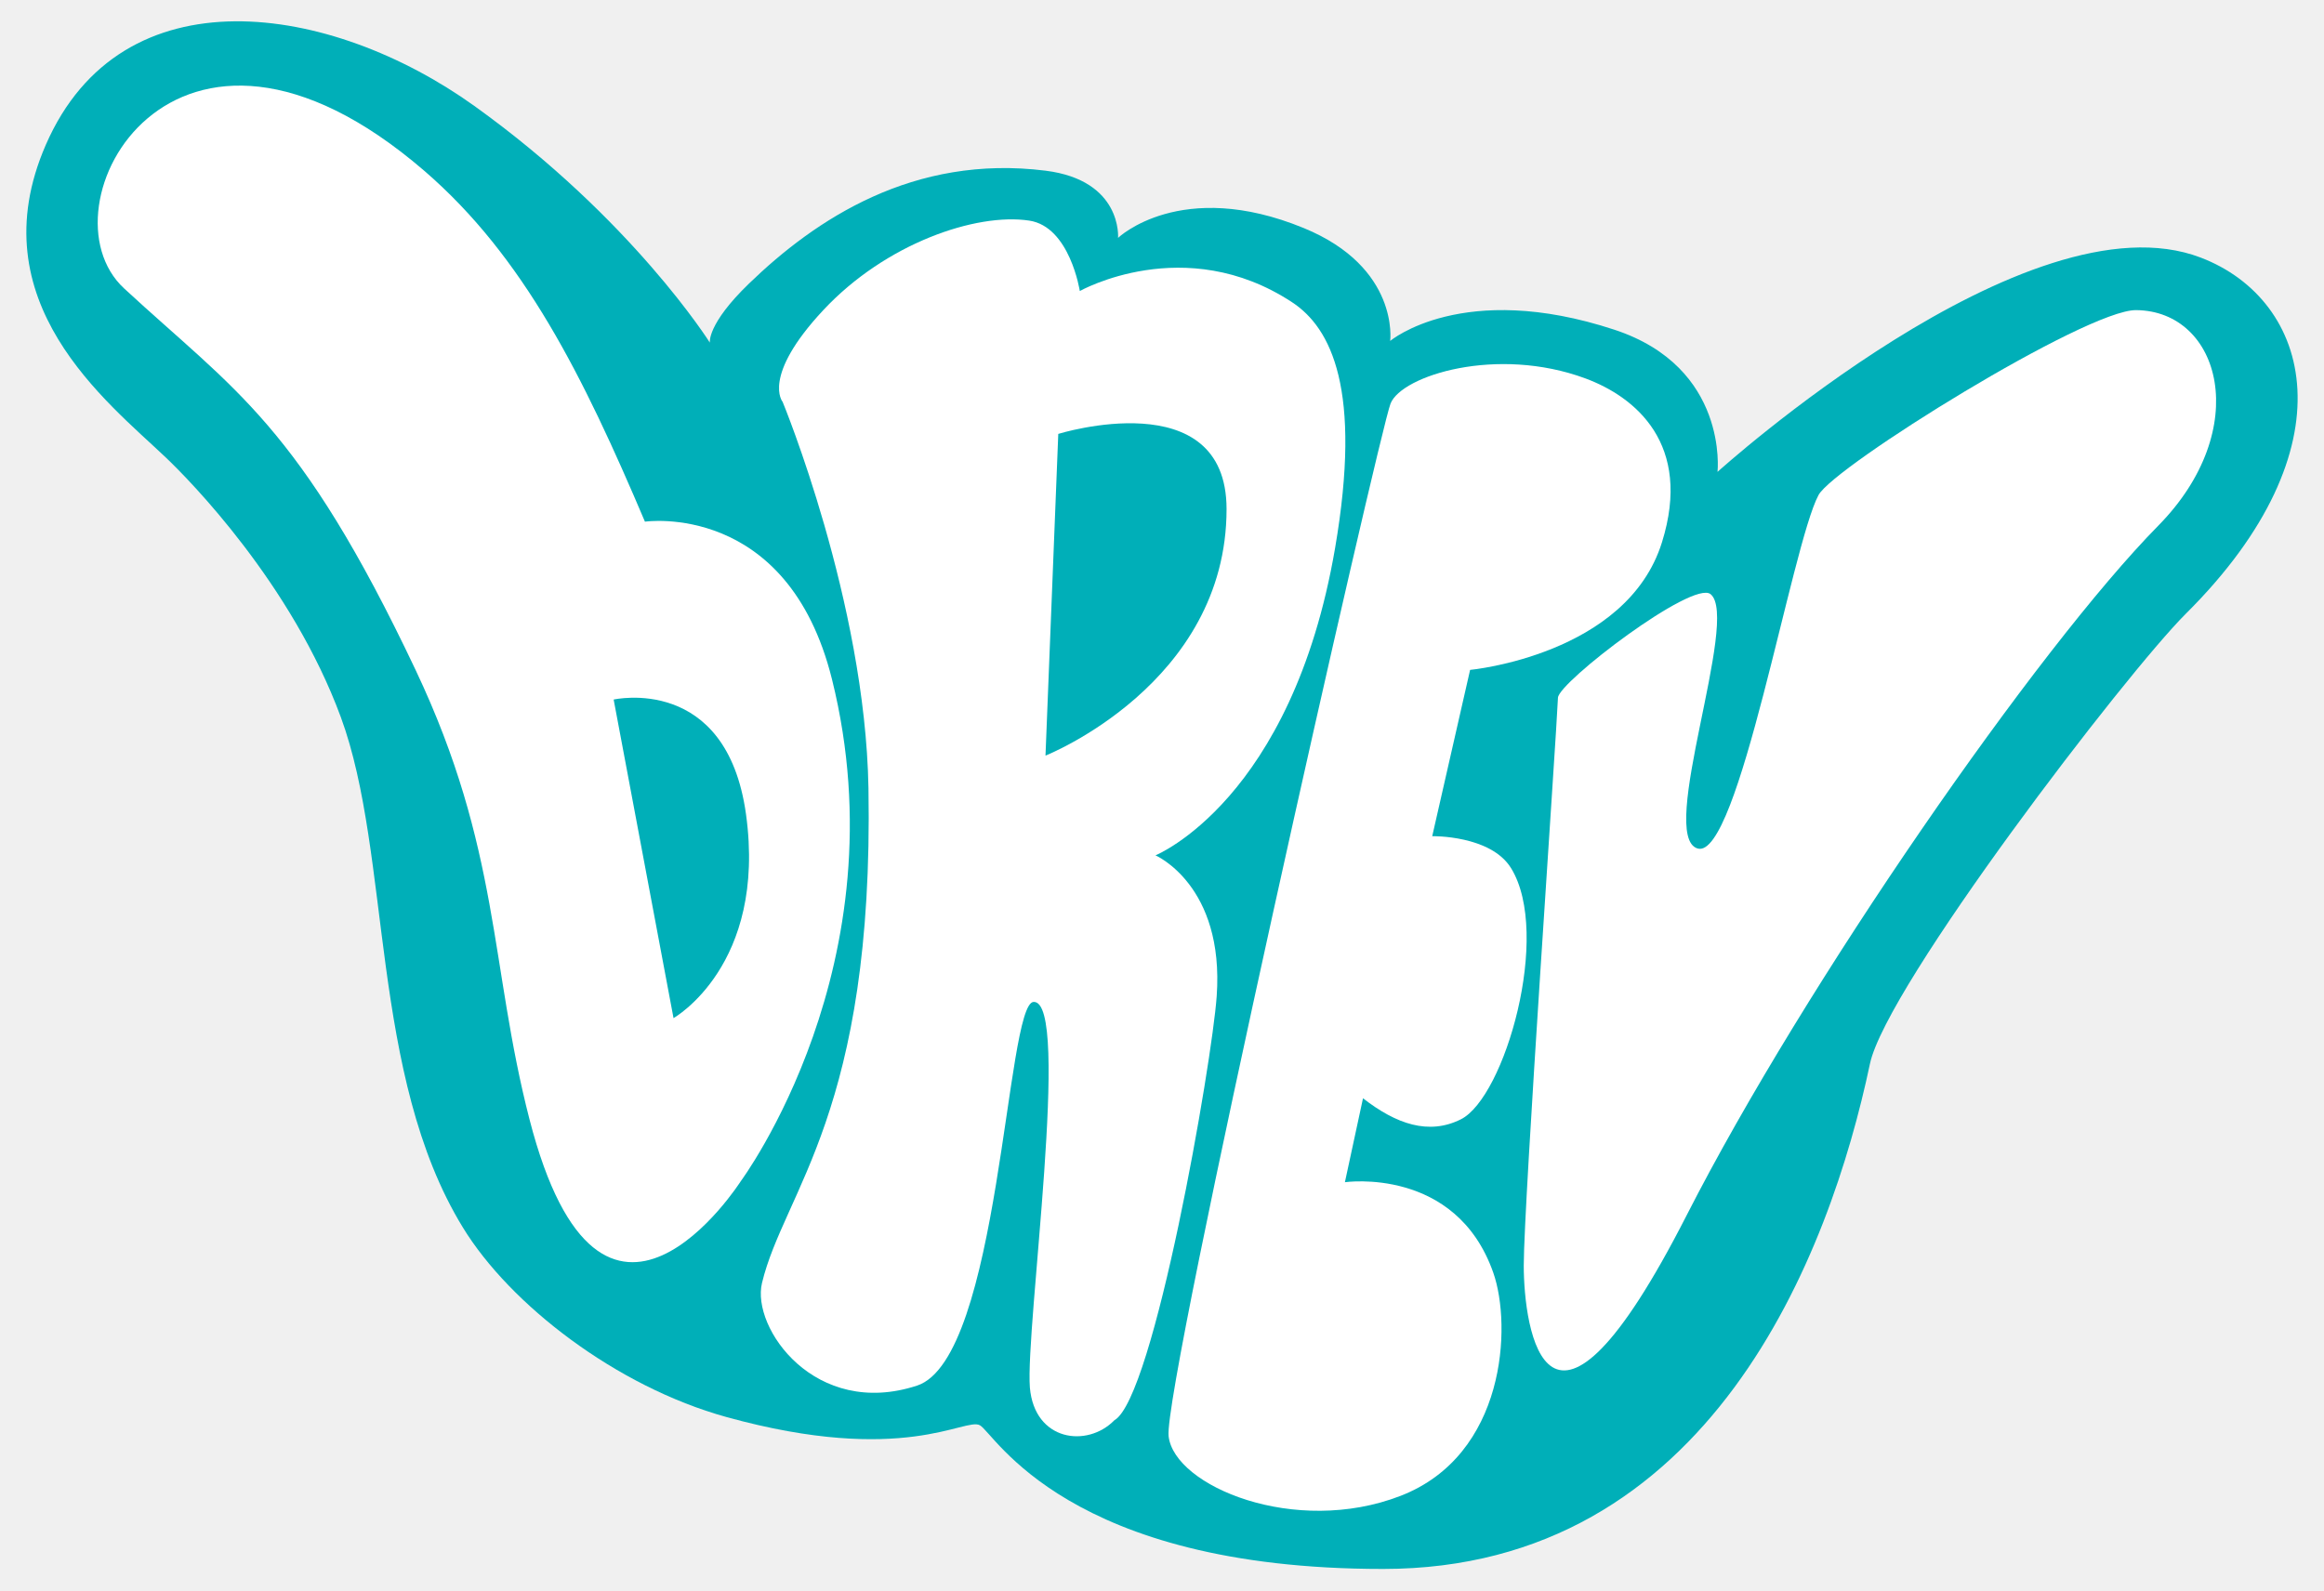
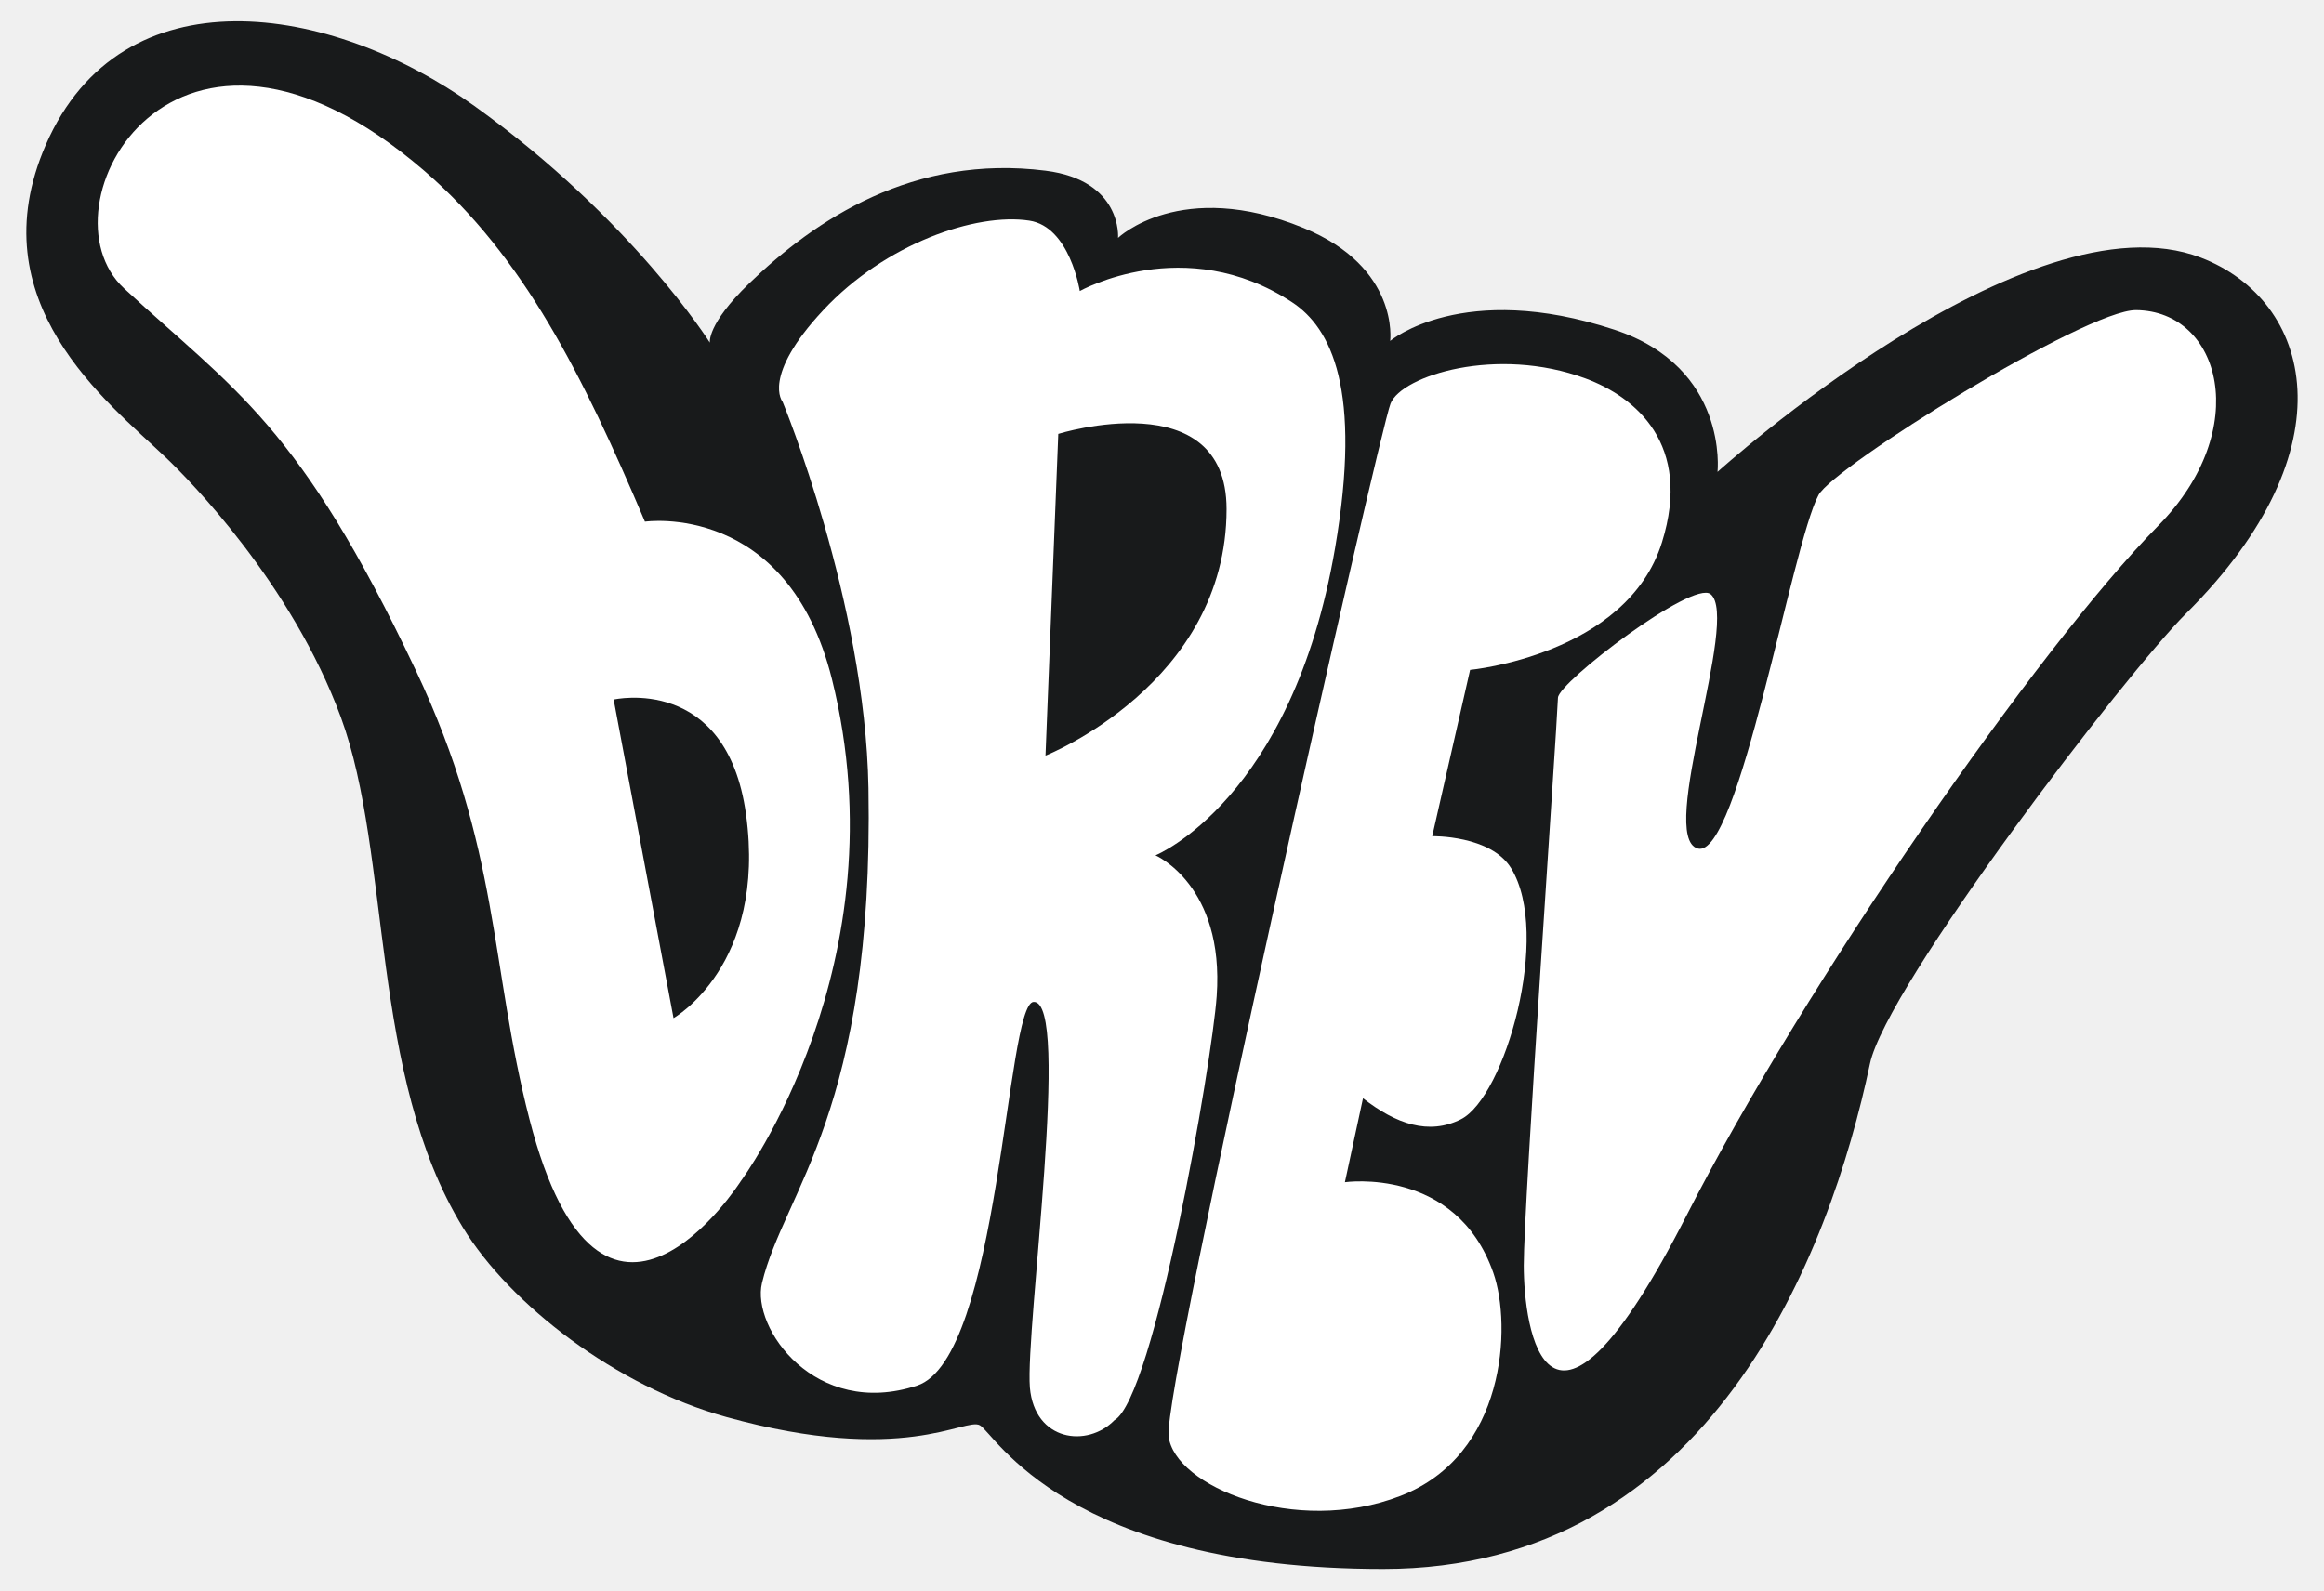
<svg xmlns="http://www.w3.org/2000/svg" id="_2_color" data-name="2 color" viewBox="0 0 994.05 680.4">
  <defs>
-     <style>.cls-1{fill:#00afb8;}.cls-2{fill:#fff;}</style>
+     <style>.cls-1{fill:#181a1b;}.cls-2{fill:#fff;}</style>
  </defs>
  <path class="cls-1" d="M303.63,146.61S270.4,93.73,202.91,45.34C141.4,1.23,52.07-12.69,19.58,62-9.69,129.21,45.85,171.89,70.94,195.76c10.07,9.57,53.82,54,74.84,111.07C167.54,365.91,158,459.93,198,525.21c20.14,32.9,65.47,68,112.75,81.09,75.95,21,102.06,0,108.39,3.52s37.19,61.47,172.49,61.47c140,0,191.1-135,208.2-216.11,7-33.23,109.43-167,135.18-192.65,71.21-70.82,53.8-134.12,6.33-152.31-74-28.39-206.7,91.68-206.7,91.68s4.85-44.71-44.11-60.83c-64.88-21.36-95.91,4.81-95.91,4.81s4.13-31.44-37-48.32c-52.54-21.56-79.39,4.22-79.39,4.22s1.95-24.6-31-28.75c-56.53-7.12-98.46,20.83-126.82,48.26C302.28,138.79,303.63,146.61,303.63,146.61Z" />
  <path class="cls-2" d="M53.08,123.4c47.27,43.73,74.9,58,124.74,163.37,36.19,76.52,31.63,126,48.66,192.15,30.86,119.87,90.38,26.46,90.38,26.46s69.23-93.16,39-214.77c-19-76.35-80-67.41-80-67.41C249.32,160.69,224.11,109.82,181.39,73,74.28-19.2,15.74,88.86,53.08,123.4Z" />
  <path class="cls-2" d="M334.75,171.93s35.34,85.45,36.72,165.31c2.4,138.49-36.12,172.46-45.54,211.7-4.63,19.27,22.8,58.16,66.31,43.91,35.51-11.62,38-163.59,49.85-164.17,16.22-.79-3.56,139.65-1.58,165,2,23,24.57,25.85,36.13,14,16.93-9.49,41.76-152.86,43.78-181.45,3.36-47.53-26.19-60.26-26.19-60.26s58.36-23.61,76.83-131.47c11.6-67.78-1.59-94.16-18.47-105.23-45.84-30.09-90.72-4.75-90.72-4.75S457.65,97,440.24,94.39c-22.81-3.44-61.49,9.81-88.09,38.3S334.75,171.93,334.75,171.93Z" />
  <path class="cls-2" d="M594.79,172.65C590,184.59,497.47,593.1,499.85,614.47s54.06,43,99.16,25.57,47.69-72.75,39.72-95.49c-16-45.59-63.47-38.73-63.47-38.73L583,469.91c14.24,11.07,28.14,15.87,41.86,9,18.78-9.39,38.87-79.19,21.48-107.45-8.73-14.19-33.73-13.69-33.73-13.69l16.2-71.15s67-6.3,82.06-54.57C724,190,699.5,169.82,678.13,161.91,640.26,147.88,599.54,160.71,594.79,172.65Z" />
  <path class="cls-2" d="M666.39,298.53c.27-6.66,57.63-50.48,65.28-44.31,12.68,10.22-22.94,103.71-5.54,108.82s40.29-130,51.71-151.22c6.58-12.25,114.45-79.32,135.81-79.13,36.23.31,50.19,50.93,9.49,92.25C871.71,277.16,772,420.77,721.39,520.06c-60.14,117.89-69.63,48-69.63,21.36S665.75,314.82,666.39,298.53Z" />
  <path class="cls-1" d="M262.48,299.31l25.61,136.3s39.93-22.5,31-87.24C310.75,288.34,262.48,299.31,262.48,299.31Z" />
  <path class="cls-1" d="M452.66,185.65,447.19,323.3s77.45-30.68,77.45-105.48C524.64,163.23,452.66,185.65,452.66,185.65Z" />
</svg>
